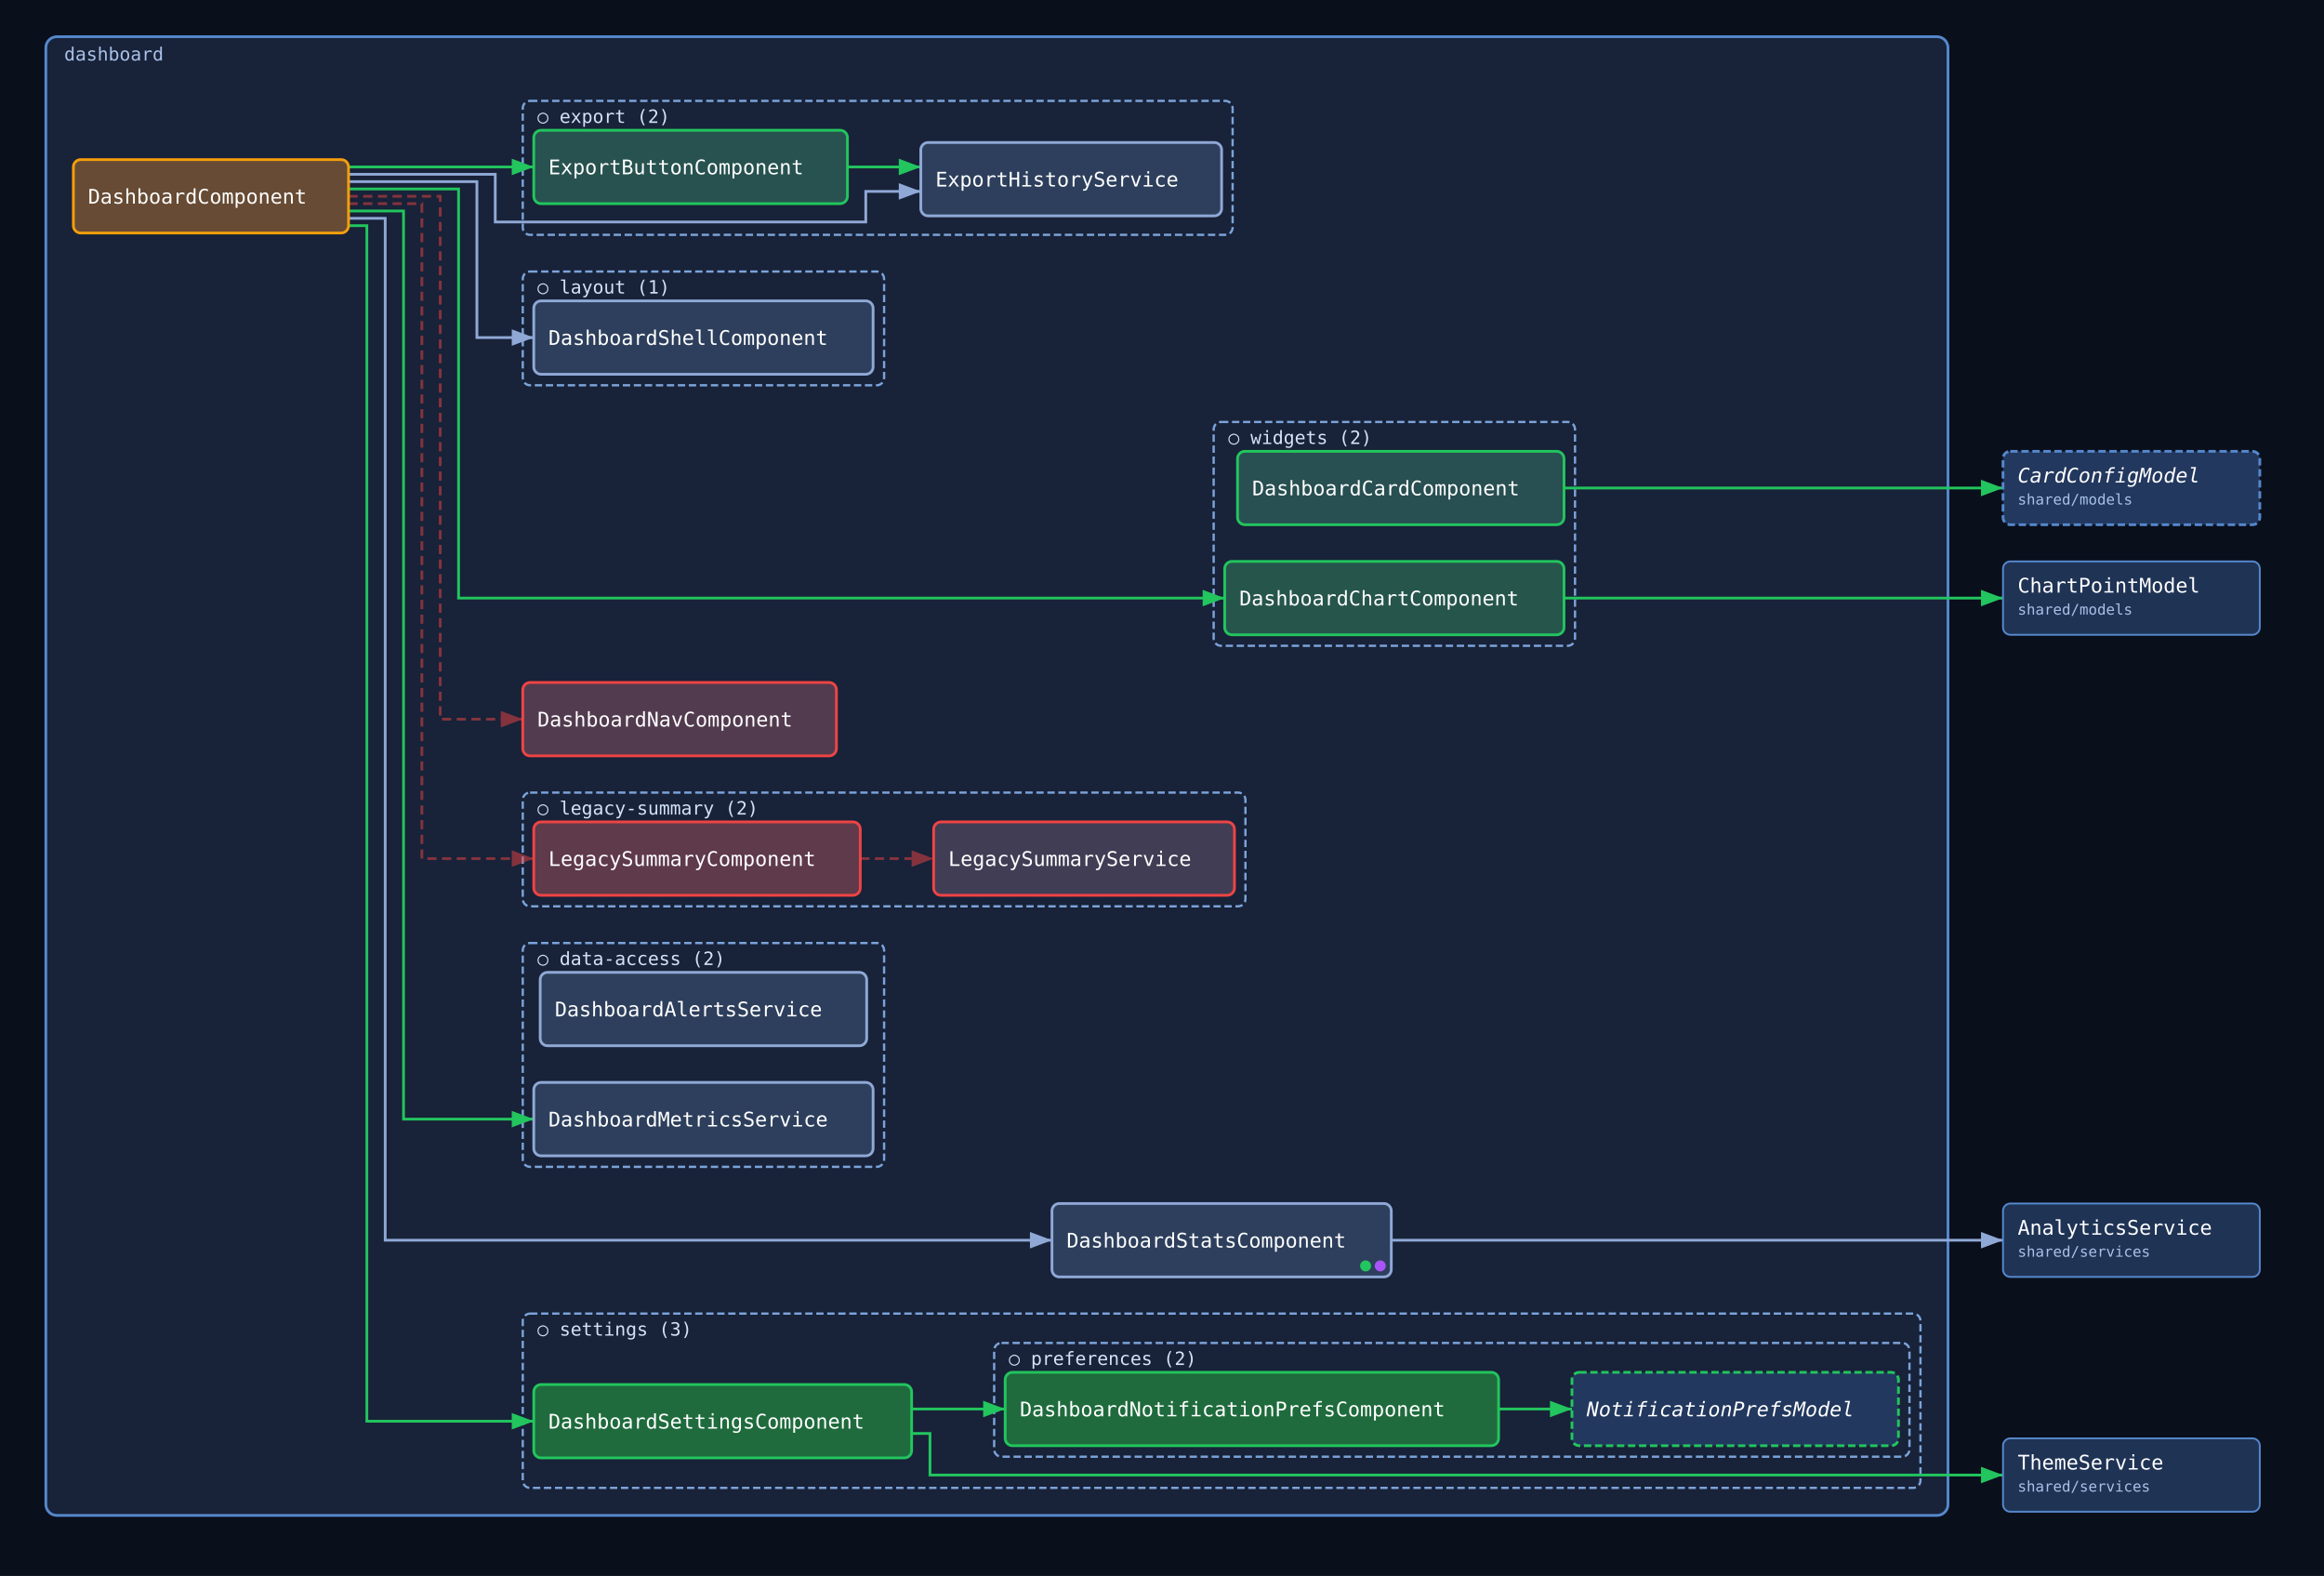
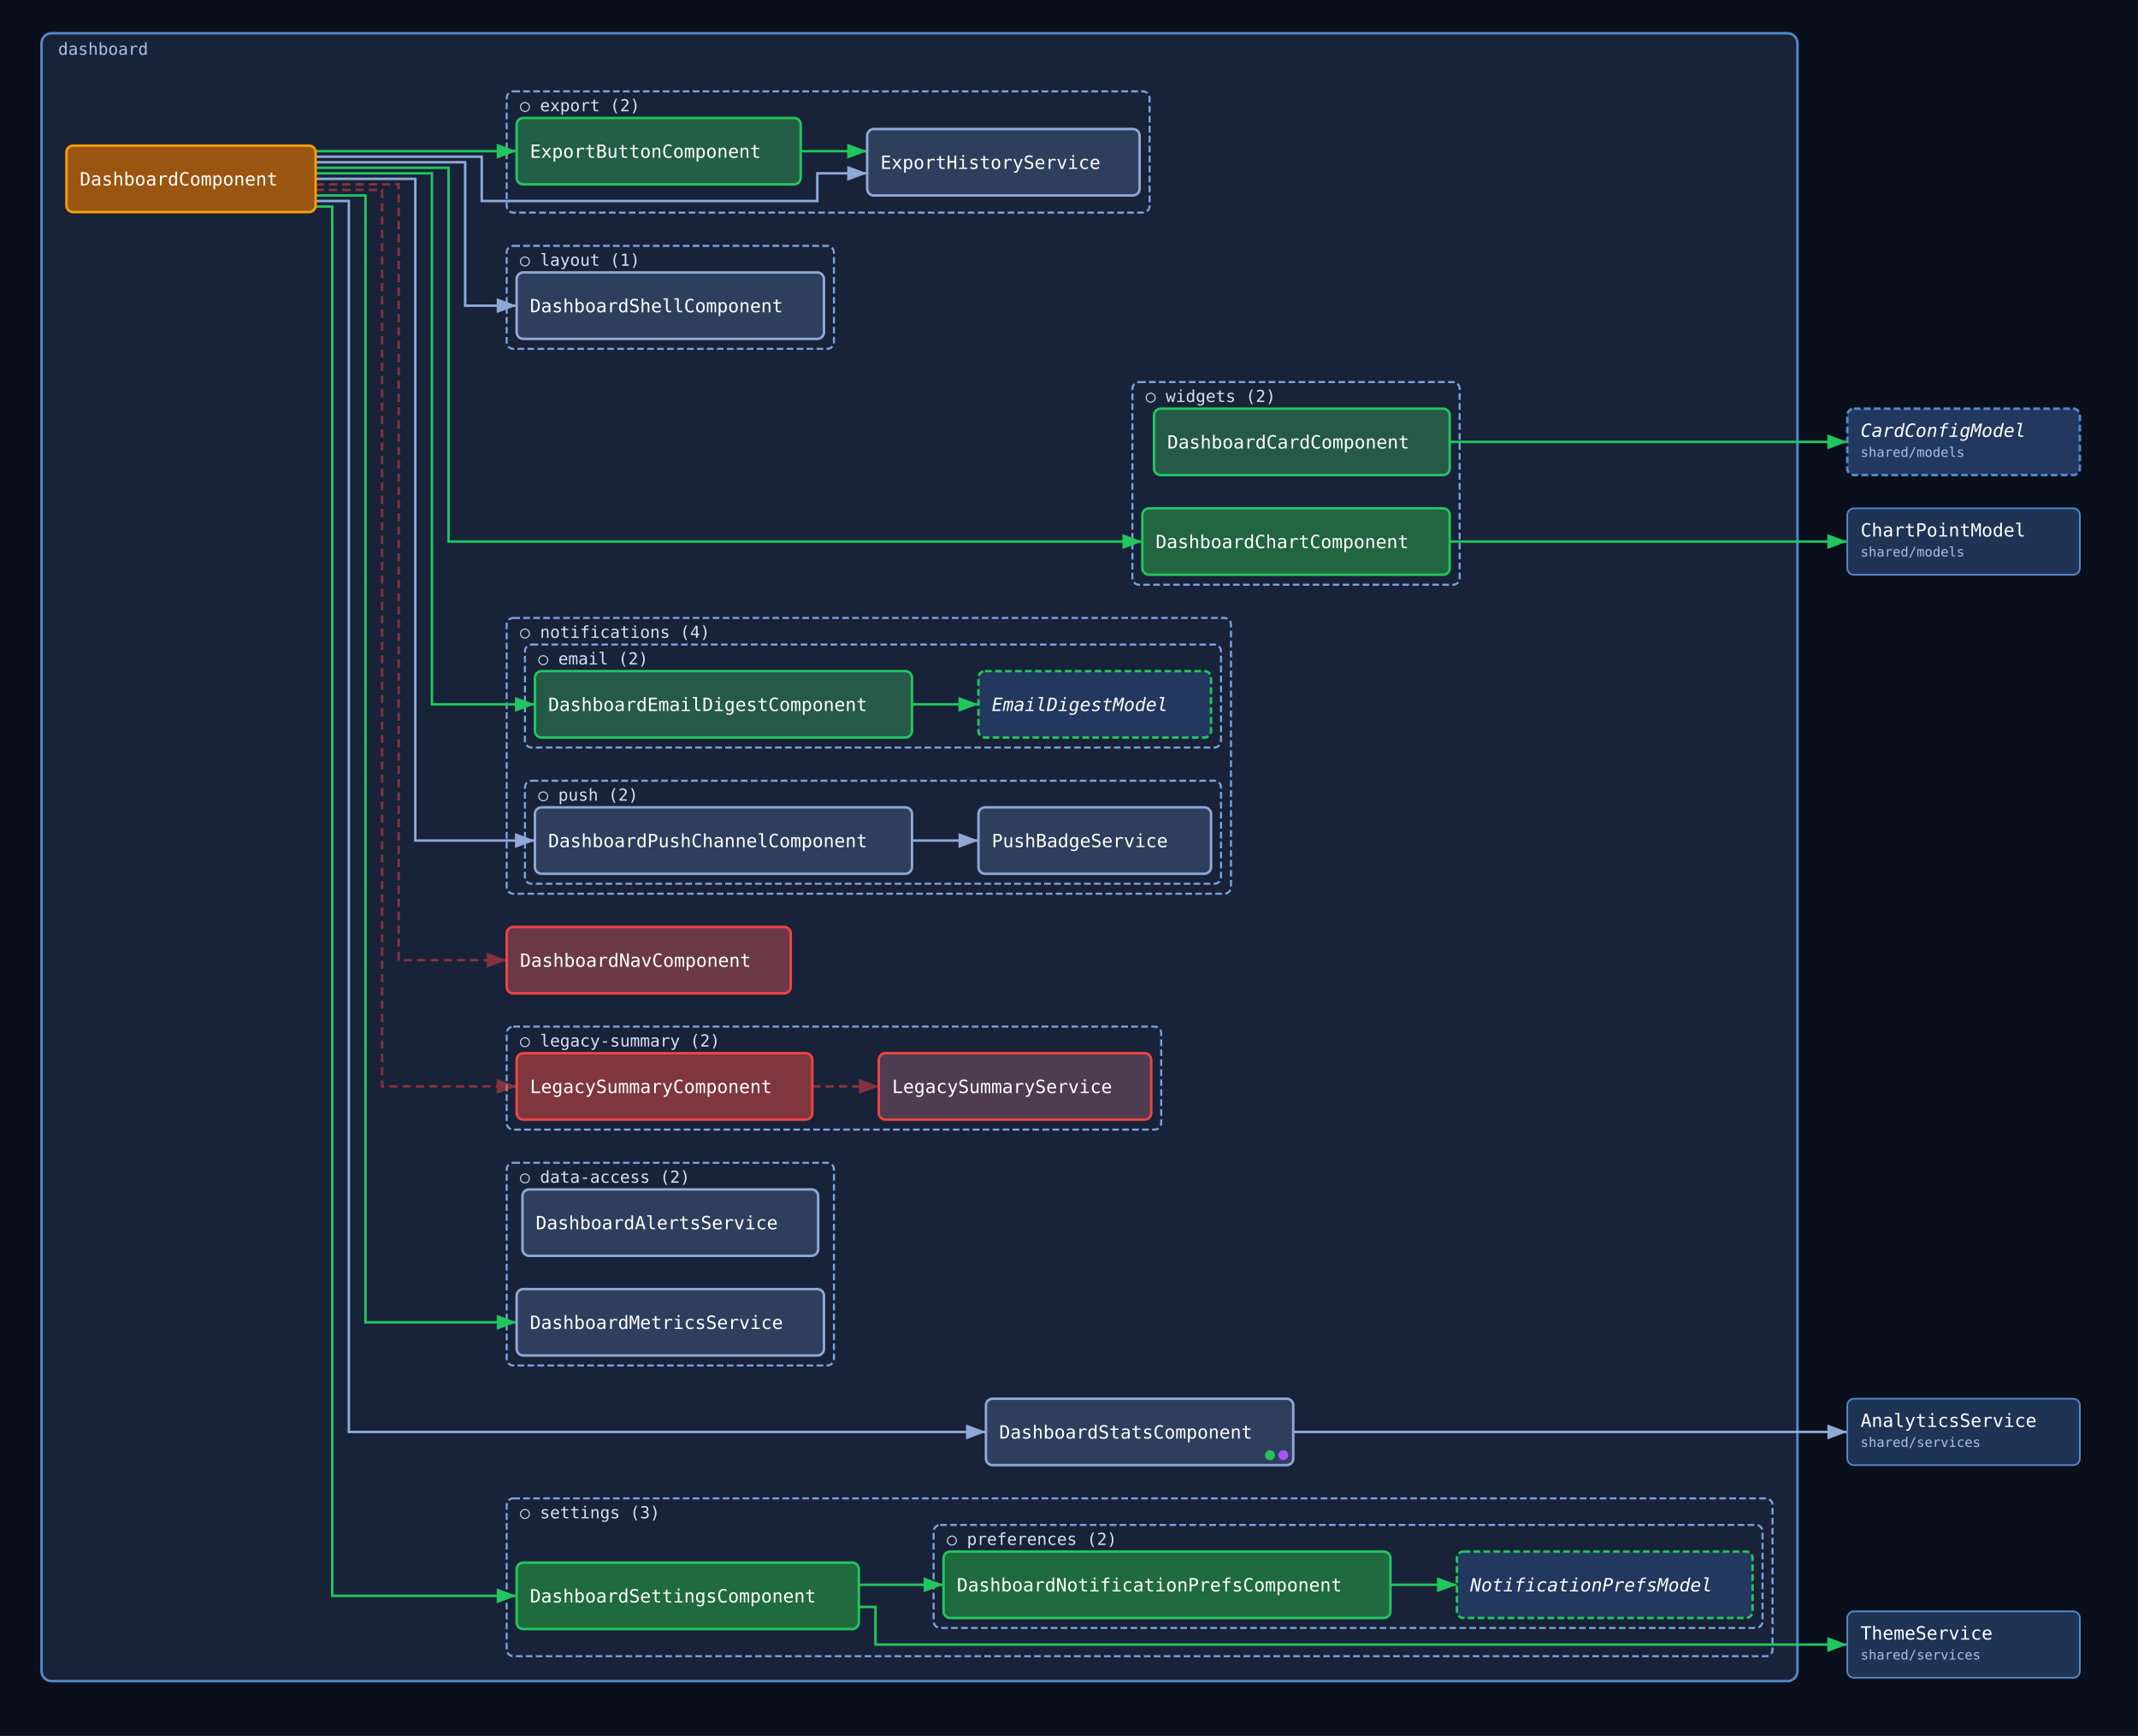
- <svg xmlns="http://www.w3.org/2000/svg" width="1267" height="859" viewBox="0 0 1267 859">
+ <svg xmlns="http://www.w3.org/2000/svg" width="1287" height="1045" viewBox="0 0 1287 1045">
  <defs>
    <marker id="arrow-added" markerWidth="8" markerHeight="6" refX="8" refY="3" orient="auto">
      <polygon points="0 0, 8 3, 0 6" fill="#22c55e" />
    </marker>
    <marker id="arrow-modified" markerWidth="8" markerHeight="6" refX="8" refY="3" orient="auto">
      <polygon points="0 0, 8 3, 0 6" fill="#f59e0b" />
    </marker>
    <marker id="arrow-removed" markerWidth="8" markerHeight="6" refX="8" refY="3" orient="auto">
      <polygon points="0 0, 8 3, 0 6" fill="#ef4444" />
    </marker>
    <marker id="arrow-unchanged" markerWidth="8" markerHeight="6" refX="8" refY="3" orient="auto">
      <polygon points="0 0, 8 3, 0 6" fill="#8fa8d6" />
    </marker>
  </defs>
-   <rect width="1267" height="859" fill="#0a0f1c" />
-   <rect x="25" y="20" width="1037" height="806" rx="6" fill="#182238" stroke="#5588cc" stroke-width="1.5" />
+   <rect width="1287" height="1045" fill="#0a0f1c" />
+   <rect x="25" y="20" width="1057" height="992" rx="6" fill="#182238" stroke="#5588cc" stroke-width="1.5" />
  <text x="35" y="33" font-family="Fira Code, monospace" font-size="10" fill="#a9c1e8">dashboard</text>
-   <rect x="285" y="514" width="197" height="122" rx="4" fill="none" stroke="#7ba3d9" stroke-width="1.25" stroke-dasharray="4,2" />
-   <text x="293" y="526" font-family="Fira Code, monospace" font-size="10" fill="#d3e2f7">○ data-access (2)</text>
-   <rect x="285" y="55" width="387" height="73" rx="4" fill="none" stroke="#7ba3d9" stroke-width="1.25" stroke-dasharray="4,2" />
-   <text x="293" y="67" font-family="Fira Code, monospace" font-size="10" fill="#d3e2f7">○ export (2)</text>
-   <rect x="285" y="148" width="197" height="62" rx="4" fill="none" stroke="#7ba3d9" stroke-width="1.25" stroke-dasharray="4,2" />
-   <text x="293" y="160" font-family="Fira Code, monospace" font-size="10" fill="#d3e2f7">○ layout (1)</text>
-   <rect x="285" y="432" width="394" height="62" rx="4" fill="none" stroke="#7ba3d9" stroke-width="1.25" stroke-dasharray="4,2" />
-   <text x="293" y="444" font-family="Fira Code, monospace" font-size="10" fill="#d3e2f7">○ legacy-summary (2)</text>
-   <rect x="285" y="716" width="762" height="95" rx="4" fill="none" stroke="#7ba3d9" stroke-width="1.25" stroke-dasharray="4,2" />
-   <text x="293" y="728" font-family="Fira Code, monospace" font-size="10" fill="#d3e2f7">○ settings (3)</text>
-   <rect x="542" y="732" width="499" height="62" rx="4" fill="none" stroke="#7ba3d9" stroke-width="1.25" stroke-dasharray="4,2" />
-   <text x="550" y="744" font-family="Fira Code, monospace" font-size="10" fill="#d3e2f7">○ preferences (2)</text>
-   <rect x="661.667" y="230" width="197" height="122" rx="4" fill="none" stroke="#7ba3d9" stroke-width="1.25" stroke-dasharray="4,2" />
-   <text x="669.667" y="242" font-family="Fira Code, monospace" font-size="10" fill="#d3e2f7">○ widgets (2)</text>
-   <path d="M 462 91 L 502 91" fill="none" stroke="#22c55e" stroke-width="1.5" opacity="1" marker-end="url(#arrow-added)" />
-   <path d="M 469 468 L 509 468" fill="none" stroke="#ef4444" stroke-width="1.5" opacity="0.5" stroke-dasharray="5,3" marker-end="url(#arrow-removed)" />
-   <path d="M 817 768 L 857 768" fill="none" stroke="#22c55e" stroke-width="1.5" opacity="1" marker-end="url(#arrow-added)" />
-   <path d="M 497 768 L 548 768" fill="none" stroke="#22c55e" stroke-width="1.5" opacity="1" marker-end="url(#arrow-added)" />
-   <path d="M 190 119 L 210 119 L 210 676 L 573.5 676" fill="none" stroke="#8fa8d6" stroke-width="1.5" opacity="1" marker-end="url(#arrow-unchanged)" />
-   <path d="M 190 115 L 220 115 L 220 610 L 291 610" fill="none" stroke="#22c55e" stroke-width="1.5" opacity="1" marker-end="url(#arrow-added)" />
-   <path d="M 190 91 L 291 91" fill="none" stroke="#22c55e" stroke-width="1.5" opacity="1" marker-end="url(#arrow-added)" />
-   <path d="M 190 95 L 270 95 L 270 121 L 472 121 L 472 104.333 L 502 104.333" fill="none" stroke="#8fa8d6" stroke-width="1.5" opacity="1" marker-end="url(#arrow-unchanged)" />
-   <path d="M 190 99 L 260 99 L 260 184 L 291 184" fill="none" stroke="#8fa8d6" stroke-width="1.5" opacity="1" marker-end="url(#arrow-unchanged)" />
-   <path d="M 190 123 L 200 123 L 200 774.667 L 291 774.667" fill="none" stroke="#22c55e" stroke-width="1.5" opacity="1" marker-end="url(#arrow-added)" />
-   <path d="M 190 103 L 250 103 L 250 326 L 667.667 326" fill="none" stroke="#22c55e" stroke-width="1.5" opacity="1" marker-end="url(#arrow-added)" />
-   <path d="M 758.5 676 L 1092 676" fill="none" stroke="#8fa8d6" stroke-width="1.5" opacity="1" marker-end="url(#arrow-unchanged)" />
-   <path d="M 497 781.333 L 507 781.333 L 507 804 L 1092 804" fill="none" stroke="#22c55e" stroke-width="1.5" opacity="1" marker-end="url(#arrow-added)" />
-   <path d="M 852.667 266 L 1092 266" fill="none" stroke="#22c55e" stroke-width="1.5" opacity="1" marker-end="url(#arrow-added)" />
-   <path d="M 852.667 326 L 1092 326" fill="none" stroke="#22c55e" stroke-width="1.5" opacity="1" marker-end="url(#arrow-added)" />
-   <path d="M 190 107 L 240 107 L 240 392 L 285 392" fill="none" stroke="#ef4444" stroke-width="1.5" opacity="0.5" stroke-dasharray="5,3" marker-end="url(#arrow-removed)" />
-   <path d="M 190 111 L 230 111 L 230 468 L 291 468" fill="none" stroke="#ef4444" stroke-width="1.5" opacity="0.5" stroke-dasharray="5,3" marker-end="url(#arrow-removed)" />
-   <rect x="573.5" y="656" width="185" height="40" rx="4" fill="#2d3f5c" stroke="#8fa8d6" stroke-width="1.5" />
-   <text x="581.5" y="680" font-family="Fira Code, monospace" font-size="11" fill="#ffffff">DashboardStatsComponent</text>
-   <circle cx="752.5" cy="690" r="3" fill="#a855f7" />
-   <circle cx="744.5" cy="690" r="3" fill="#22c55e" />
-   <rect x="40" y="87" width="150" height="40" rx="4" fill="#674b34" stroke="#f59e0b" stroke-width="1.5" />
-   <text x="48" y="111" font-family="Fira Code, monospace" font-size="11" fill="#ffffff">DashboardComponent</text>
-   <rect x="285" y="372" width="171" height="40" rx="4" fill="#523b4f" stroke="#ef4444" stroke-width="1.5" />
-   <text x="293" y="396" font-family="Fira Code, monospace" font-size="11" fill="#ffffff">DashboardNavComponent</text>
-   <rect x="1092" y="656" width="140" height="40" rx="4" fill="#1f3355" stroke="#5588cc" stroke-width="1" />
-   <text x="1100" y="673" font-family="Fira Code, monospace" font-size="11" fill="#ffffff">AnalyticsService</text>
-   <text x="1100" y="685" font-family="Fira Code, monospace" font-size="8" fill="#a9c1e8">shared/services</text>
-   <rect x="1092" y="784" width="140" height="40" rx="4" fill="#1f3355" stroke="#5588cc" stroke-width="1" />
-   <text x="1100" y="801" font-family="Fira Code, monospace" font-size="11" fill="#ffffff">ThemeService</text>
-   <text x="1100" y="813" font-family="Fira Code, monospace" font-size="8" fill="#a9c1e8">shared/services</text>
-   <rect x="1092" y="246" width="140" height="40" rx="4" fill="#22385e" stroke="#5588cc" stroke-width="1.5" stroke-dasharray="4,2" />
-   <text x="1100" y="263" font-family="Fira Code, monospace" font-size="11" font-style="italic" fill="#ffffff">CardConfigModel</text>
-   <text x="1100" y="275" font-family="Fira Code, monospace" font-size="8" fill="#a9c1e8">shared/models</text>
-   <rect x="1092" y="306" width="140" height="40" rx="4" fill="#1f3355" stroke="#5588cc" stroke-width="1" />
-   <text x="1100" y="323" font-family="Fira Code, monospace" font-size="11" fill="#ffffff">ChartPointModel</text>
-   <text x="1100" y="335" font-family="Fira Code, monospace" font-size="8" fill="#a9c1e8">shared/models</text>
-   <rect x="294.5" y="530" width="178" height="40" rx="4" fill="#2d3f5c" stroke="#8fa8d6" stroke-width="1.5" />
-   <text x="302.5" y="554" font-family="Fira Code, monospace" font-size="11" fill="#ffffff">DashboardAlertsService</text>
-   <rect x="291" y="590" width="185" height="40" rx="4" fill="#2d3f5c" stroke="#8fa8d6" stroke-width="1.5" />
-   <text x="299" y="614" font-family="Fira Code, monospace" font-size="11" fill="#ffffff">DashboardMetricsService</text>
-   <rect x="291" y="71" width="171" height="40" rx="4" fill="#27524f" stroke="#22c55e" stroke-width="1.5" />
-   <text x="299" y="95" font-family="Fira Code, monospace" font-size="11" fill="#ffffff">ExportButtonComponent</text>
-   <rect x="502" y="77.667" width="164" height="40" rx="4" fill="#2d3f5c" stroke="#8fa8d6" stroke-width="1.5" />
-   <text x="510" y="101.667" font-family="Fira Code, monospace" font-size="11" fill="#ffffff">ExportHistoryService</text>
-   <rect x="291" y="164" width="185" height="40" rx="4" fill="#2d3f5c" stroke="#8fa8d6" stroke-width="1.5" />
-   <text x="299" y="188" font-family="Fira Code, monospace" font-size="11" fill="#ffffff">DashboardShellComponent</text>
-   <rect x="291" y="448" width="178" height="40" rx="4" fill="#5e3a4b" stroke="#ef4444" stroke-width="1.5" />
-   <text x="299" y="472" font-family="Fira Code, monospace" font-size="11" fill="#ffffff">LegacySummaryComponent</text>
-   <rect x="509" y="448" width="164" height="40" rx="4" fill="#413d55" stroke="#ef4444" stroke-width="1.5" />
-   <text x="517" y="472" font-family="Fira Code, monospace" font-size="11" fill="#ffffff">LegacySummaryService</text>
-   <rect x="291" y="754.667" width="206" height="40" rx="4" fill="#1f6b3d" stroke="#22c55e" stroke-width="1.5" />
-   <text x="299" y="778.667" font-family="Fira Code, monospace" font-size="11" fill="#ffffff">DashboardSettingsComponent</text>
-   <rect x="548" y="748" width="269" height="40" rx="4" fill="#1f6b3d" stroke="#22c55e" stroke-width="1.5" />
-   <text x="556" y="772" font-family="Fira Code, monospace" font-size="11" fill="#ffffff">DashboardNotificationPrefsComponent</text>
-   <rect x="857" y="748" width="178" height="40" rx="4" fill="#22385e" stroke="#22c55e" stroke-width="1.5" stroke-dasharray="4,2" />
-   <text x="865" y="772" font-family="Fira Code, monospace" font-size="11" font-style="italic" fill="#ffffff">NotificationPrefsModel</text>
-   <rect x="674.667" y="246" width="178" height="40" rx="4" fill="#284f51" stroke="#22c55e" stroke-width="1.5" />
-   <text x="682.667" y="270" font-family="Fira Code, monospace" font-size="11" fill="#ffffff">DashboardCardComponent</text>
-   <rect x="667.667" y="306" width="185" height="40" rx="4" fill="#26554c" stroke="#22c55e" stroke-width="1.5" />
-   <text x="675.667" y="330" font-family="Fira Code, monospace" font-size="11" fill="#ffffff">DashboardChartComponent</text>
+   <rect x="305" y="700" width="197" height="122" rx="4" fill="none" stroke="#7ba3d9" stroke-width="1.25" stroke-dasharray="4,2" />
+   <text x="313" y="712" font-family="Fira Code, monospace" font-size="10" fill="#d3e2f7">○ data-access (2)</text>
+   <rect x="305" y="55" width="387" height="73" rx="4" fill="none" stroke="#7ba3d9" stroke-width="1.25" stroke-dasharray="4,2" />
+   <text x="313" y="67" font-family="Fira Code, monospace" font-size="10" fill="#d3e2f7">○ export (2)</text>
+   <rect x="305" y="148" width="197" height="62" rx="4" fill="none" stroke="#7ba3d9" stroke-width="1.25" stroke-dasharray="4,2" />
+   <text x="313" y="160" font-family="Fira Code, monospace" font-size="10" fill="#d3e2f7">○ layout (1)</text>
+   <rect x="305" y="618" width="394" height="62" rx="4" fill="none" stroke="#7ba3d9" stroke-width="1.25" stroke-dasharray="4,2" />
+   <text x="313" y="630" font-family="Fira Code, monospace" font-size="10" fill="#d3e2f7">○ legacy-summary (2)</text>
+   <rect x="305" y="372" width="436" height="166" rx="4" fill="none" stroke="#7ba3d9" stroke-width="1.25" stroke-dasharray="4,2" />
+   <text x="313" y="384" font-family="Fira Code, monospace" font-size="10" fill="#d3e2f7">○ notifications (4)</text>
+   <rect x="316" y="388" width="419" height="62" rx="4" fill="none" stroke="#7ba3d9" stroke-width="1.25" stroke-dasharray="4,2" />
+   <text x="324" y="400" font-family="Fira Code, monospace" font-size="10" fill="#d3e2f7">○ email (2)</text>
+   <rect x="316" y="470" width="419" height="62" rx="4" fill="none" stroke="#7ba3d9" stroke-width="1.25" stroke-dasharray="4,2" />
+   <text x="324" y="482" font-family="Fira Code, monospace" font-size="10" fill="#d3e2f7">○ push (2)</text>
+   <rect x="305" y="902" width="762" height="95" rx="4" fill="none" stroke="#7ba3d9" stroke-width="1.25" stroke-dasharray="4,2" />
+   <text x="313" y="914" font-family="Fira Code, monospace" font-size="10" fill="#d3e2f7">○ settings (3)</text>
+   <rect x="562" y="918" width="499" height="62" rx="4" fill="none" stroke="#7ba3d9" stroke-width="1.25" stroke-dasharray="4,2" />
+   <text x="570" y="930" font-family="Fira Code, monospace" font-size="10" fill="#d3e2f7">○ preferences (2)</text>
+   <rect x="681.667" y="230" width="197" height="122" rx="4" fill="none" stroke="#7ba3d9" stroke-width="1.25" stroke-dasharray="4,2" />
+   <text x="689.667" y="242" font-family="Fira Code, monospace" font-size="10" fill="#d3e2f7">○ widgets (2)</text>
+   <path d="M 482 91 L 522 91" fill="none" stroke="#22c55e" stroke-width="1.5" opacity="1" marker-end="url(#arrow-added)" />
+   <path d="M 489 654 L 529 654" fill="none" stroke="#ef4444" stroke-width="1.5" opacity="0.5" stroke-dasharray="5,3" marker-end="url(#arrow-removed)" />
+   <path d="M 549 424 L 589 424" fill="none" stroke="#22c55e" stroke-width="1.5" opacity="1" marker-end="url(#arrow-added)" />
+   <path d="M 549 506 L 589 506" fill="none" stroke="#8fa8d6" stroke-width="1.5" opacity="1" marker-end="url(#arrow-unchanged)" />
+   <path d="M 837 954 L 877 954" fill="none" stroke="#22c55e" stroke-width="1.5" opacity="1" marker-end="url(#arrow-added)" />
+   <path d="M 517 954 L 568 954" fill="none" stroke="#22c55e" stroke-width="1.5" opacity="1" marker-end="url(#arrow-added)" />
+   <path d="M 190 121 L 210 121 L 210 862 L 593.5 862" fill="none" stroke="#8fa8d6" stroke-width="1.5" opacity="1" marker-end="url(#arrow-unchanged)" />
+   <path d="M 190 117.667 L 220 117.667 L 220 796 L 311 796" fill="none" stroke="#22c55e" stroke-width="1.5" opacity="1" marker-end="url(#arrow-added)" />
+   <path d="M 190 91 L 311 91" fill="none" stroke="#22c55e" stroke-width="1.5" opacity="1" marker-end="url(#arrow-added)" />
+   <path d="M 190 94.333 L 290 94.333 L 290 121 L 492 121 L 492 104.333 L 522 104.333" fill="none" stroke="#8fa8d6" stroke-width="1.5" opacity="1" marker-end="url(#arrow-unchanged)" />
+   <path d="M 190 97.667 L 280 97.667 L 280 184 L 311 184" fill="none" stroke="#8fa8d6" stroke-width="1.5" opacity="1" marker-end="url(#arrow-unchanged)" />
+   <path d="M 190 104.333 L 260 104.333 L 260 424 L 322 424" fill="none" stroke="#22c55e" stroke-width="1.5" opacity="1" marker-end="url(#arrow-added)" />
+   <path d="M 190 107.667 L 250 107.667 L 250 506 L 322 506" fill="none" stroke="#8fa8d6" stroke-width="1.5" opacity="1" marker-end="url(#arrow-unchanged)" />
+   <path d="M 190 124.333 L 200 124.333 L 200 960.667 L 311 960.667" fill="none" stroke="#22c55e" stroke-width="1.5" opacity="1" marker-end="url(#arrow-added)" />
+   <path d="M 190 101 L 270 101 L 270 326 L 687.667 326" fill="none" stroke="#22c55e" stroke-width="1.5" opacity="1" marker-end="url(#arrow-added)" />
+   <path d="M 778.5 862 L 1112 862" fill="none" stroke="#8fa8d6" stroke-width="1.5" opacity="1" marker-end="url(#arrow-unchanged)" />
+   <path d="M 517 967.333 L 527 967.333 L 527 990 L 1112 990" fill="none" stroke="#22c55e" stroke-width="1.5" opacity="1" marker-end="url(#arrow-added)" />
+   <path d="M 872.667 266 L 1112 266" fill="none" stroke="#22c55e" stroke-width="1.5" opacity="1" marker-end="url(#arrow-added)" />
+   <path d="M 872.667 326 L 1112 326" fill="none" stroke="#22c55e" stroke-width="1.5" opacity="1" marker-end="url(#arrow-added)" />
+   <path d="M 190 111 L 240 111 L 240 578 L 305 578" fill="none" stroke="#ef4444" stroke-width="1.5" opacity="0.5" stroke-dasharray="5,3" marker-end="url(#arrow-removed)" />
+   <path d="M 190 114.333 L 230 114.333 L 230 654 L 311 654" fill="none" stroke="#ef4444" stroke-width="1.5" opacity="0.5" stroke-dasharray="5,3" marker-end="url(#arrow-removed)" />
+   <rect x="593.5" y="842" width="185" height="40" rx="4" fill="#2d3f5c" stroke="#8fa8d6" stroke-width="1.5" />
+   <text x="601.5" y="866" font-family="Fira Code, monospace" font-size="11" fill="#ffffff">DashboardStatsComponent</text>
+   <circle cx="772.5" cy="876" r="3" fill="#a855f7" />
+   <circle cx="764.5" cy="876" r="3" fill="#22c55e" />
+   <rect x="40" y="87.667" width="150" height="40" rx="4" fill="#9a5510" stroke="#f59e0b" stroke-width="1.5" />
+   <text x="48" y="111.667" font-family="Fira Code, monospace" font-size="11" fill="#ffffff">DashboardComponent</text>
+   <rect x="305" y="558" width="171" height="40" rx="4" fill="#6b3946" stroke="#ef4444" stroke-width="1.5" />
+   <text x="313" y="582" font-family="Fira Code, monospace" font-size="11" fill="#ffffff">DashboardNavComponent</text>
+   <rect x="1112" y="842" width="140" height="40" rx="4" fill="#1f3355" stroke="#5588cc" stroke-width="1" />
+   <text x="1120" y="859" font-family="Fira Code, monospace" font-size="11" fill="#ffffff">AnalyticsService</text>
+   <text x="1120" y="871" font-family="Fira Code, monospace" font-size="8" fill="#a9c1e8">shared/services</text>
+   <rect x="1112" y="970" width="140" height="40" rx="4" fill="#1f3355" stroke="#5588cc" stroke-width="1" />
+   <text x="1120" y="987" font-family="Fira Code, monospace" font-size="11" fill="#ffffff">ThemeService</text>
+   <text x="1120" y="999" font-family="Fira Code, monospace" font-size="8" fill="#a9c1e8">shared/services</text>
+   <rect x="1112" y="246" width="140" height="40" rx="4" fill="#22385e" stroke="#5588cc" stroke-width="1.5" stroke-dasharray="4,2" />
+   <text x="1120" y="263" font-family="Fira Code, monospace" font-size="11" font-style="italic" fill="#ffffff">CardConfigModel</text>
+   <text x="1120" y="275" font-family="Fira Code, monospace" font-size="8" fill="#a9c1e8">shared/models</text>
+   <rect x="1112" y="306" width="140" height="40" rx="4" fill="#1f3355" stroke="#5588cc" stroke-width="1" />
+   <text x="1120" y="323" font-family="Fira Code, monospace" font-size="11" fill="#ffffff">ChartPointModel</text>
+   <text x="1120" y="335" font-family="Fira Code, monospace" font-size="8" fill="#a9c1e8">shared/models</text>
+   <rect x="314.5" y="716" width="178" height="40" rx="4" fill="#2d3f5c" stroke="#8fa8d6" stroke-width="1.5" />
+   <text x="322.5" y="740" font-family="Fira Code, monospace" font-size="11" fill="#ffffff">DashboardAlertsService</text>
+   <rect x="311" y="776" width="185" height="40" rx="4" fill="#2d3f5c" stroke="#8fa8d6" stroke-width="1.5" />
+   <text x="319" y="800" font-family="Fira Code, monospace" font-size="11" fill="#ffffff">DashboardMetricsService</text>
+   <rect x="311" y="71" width="171" height="40" rx="4" fill="#235e46" stroke="#22c55e" stroke-width="1.5" />
+   <text x="319" y="95" font-family="Fira Code, monospace" font-size="11" fill="#ffffff">ExportButtonComponent</text>
+   <rect x="522" y="77.667" width="164" height="40" rx="4" fill="#2d3f5c" stroke="#8fa8d6" stroke-width="1.5" />
+   <text x="530" y="101.667" font-family="Fira Code, monospace" font-size="11" fill="#ffffff">ExportHistoryService</text>
+   <rect x="311" y="164" width="185" height="40" rx="4" fill="#2d3f5c" stroke="#8fa8d6" stroke-width="1.5" />
+   <text x="319" y="188" font-family="Fira Code, monospace" font-size="11" fill="#ffffff">DashboardShellComponent</text>
+   <rect x="311" y="634" width="178" height="40" rx="4" fill="#7f363f" stroke="#ef4444" stroke-width="1.5" />
+   <text x="319" y="658" font-family="Fira Code, monospace" font-size="11" fill="#ffffff">LegacySummaryComponent</text>
+   <rect x="529" y="634" width="164" height="40" rx="4" fill="#4e3c50" stroke="#ef4444" stroke-width="1.5" />
+   <text x="537" y="658" font-family="Fira Code, monospace" font-size="11" fill="#ffffff">LegacySummaryService</text>
+   <rect x="322" y="404" width="227" height="40" rx="4" fill="#255a49" stroke="#22c55e" stroke-width="1.5" />
+   <text x="330" y="428" font-family="Fira Code, monospace" font-size="11" fill="#ffffff">DashboardEmailDigestComponent</text>
+   <rect x="589" y="404" width="140" height="40" rx="4" fill="#22385e" stroke="#22c55e" stroke-width="1.5" stroke-dasharray="4,2" />
+   <text x="597" y="428" font-family="Fira Code, monospace" font-size="11" font-style="italic" fill="#ffffff">EmailDigestModel</text>
+   <rect x="322" y="486" width="227" height="40" rx="4" fill="#2d3f5c" stroke="#8fa8d6" stroke-width="1.5" />
+   <text x="330" y="510" font-family="Fira Code, monospace" font-size="11" fill="#ffffff">DashboardPushChannelComponent</text>
+   <rect x="589" y="486" width="140" height="40" rx="4" fill="#2d3f5c" stroke="#8fa8d6" stroke-width="1.5" />
+   <text x="597" y="510" font-family="Fira Code, monospace" font-size="11" fill="#ffffff">PushBadgeService</text>
+   <rect x="311" y="940.667" width="206" height="40" rx="4" fill="#1f6b3d" stroke="#22c55e" stroke-width="1.5" />
+   <text x="319" y="964.667" font-family="Fira Code, monospace" font-size="11" fill="#ffffff">DashboardSettingsComponent</text>
+   <rect x="568" y="934" width="269" height="40" rx="4" fill="#1f6b3d" stroke="#22c55e" stroke-width="1.5" />
+   <text x="576" y="958" font-family="Fira Code, monospace" font-size="11" fill="#ffffff">DashboardNotificationPrefsComponent</text>
+   <rect x="877" y="934" width="178" height="40" rx="4" fill="#22385e" stroke="#22c55e" stroke-width="1.5" stroke-dasharray="4,2" />
+   <text x="885" y="958" font-family="Fira Code, monospace" font-size="11" font-style="italic" fill="#ffffff">NotificationPrefsModel</text>
+   <rect x="694.667" y="246" width="178" height="40" rx="4" fill="#255a49" stroke="#22c55e" stroke-width="1.5" />
+   <text x="702.667" y="270" font-family="Fira Code, monospace" font-size="11" fill="#ffffff">DashboardCardComponent</text>
+   <rect x="687.667" y="306" width="185" height="40" rx="4" fill="#216541" stroke="#22c55e" stroke-width="1.5" />
+   <text x="695.667" y="330" font-family="Fira Code, monospace" font-size="11" fill="#ffffff">DashboardChartComponent</text>
</svg>
